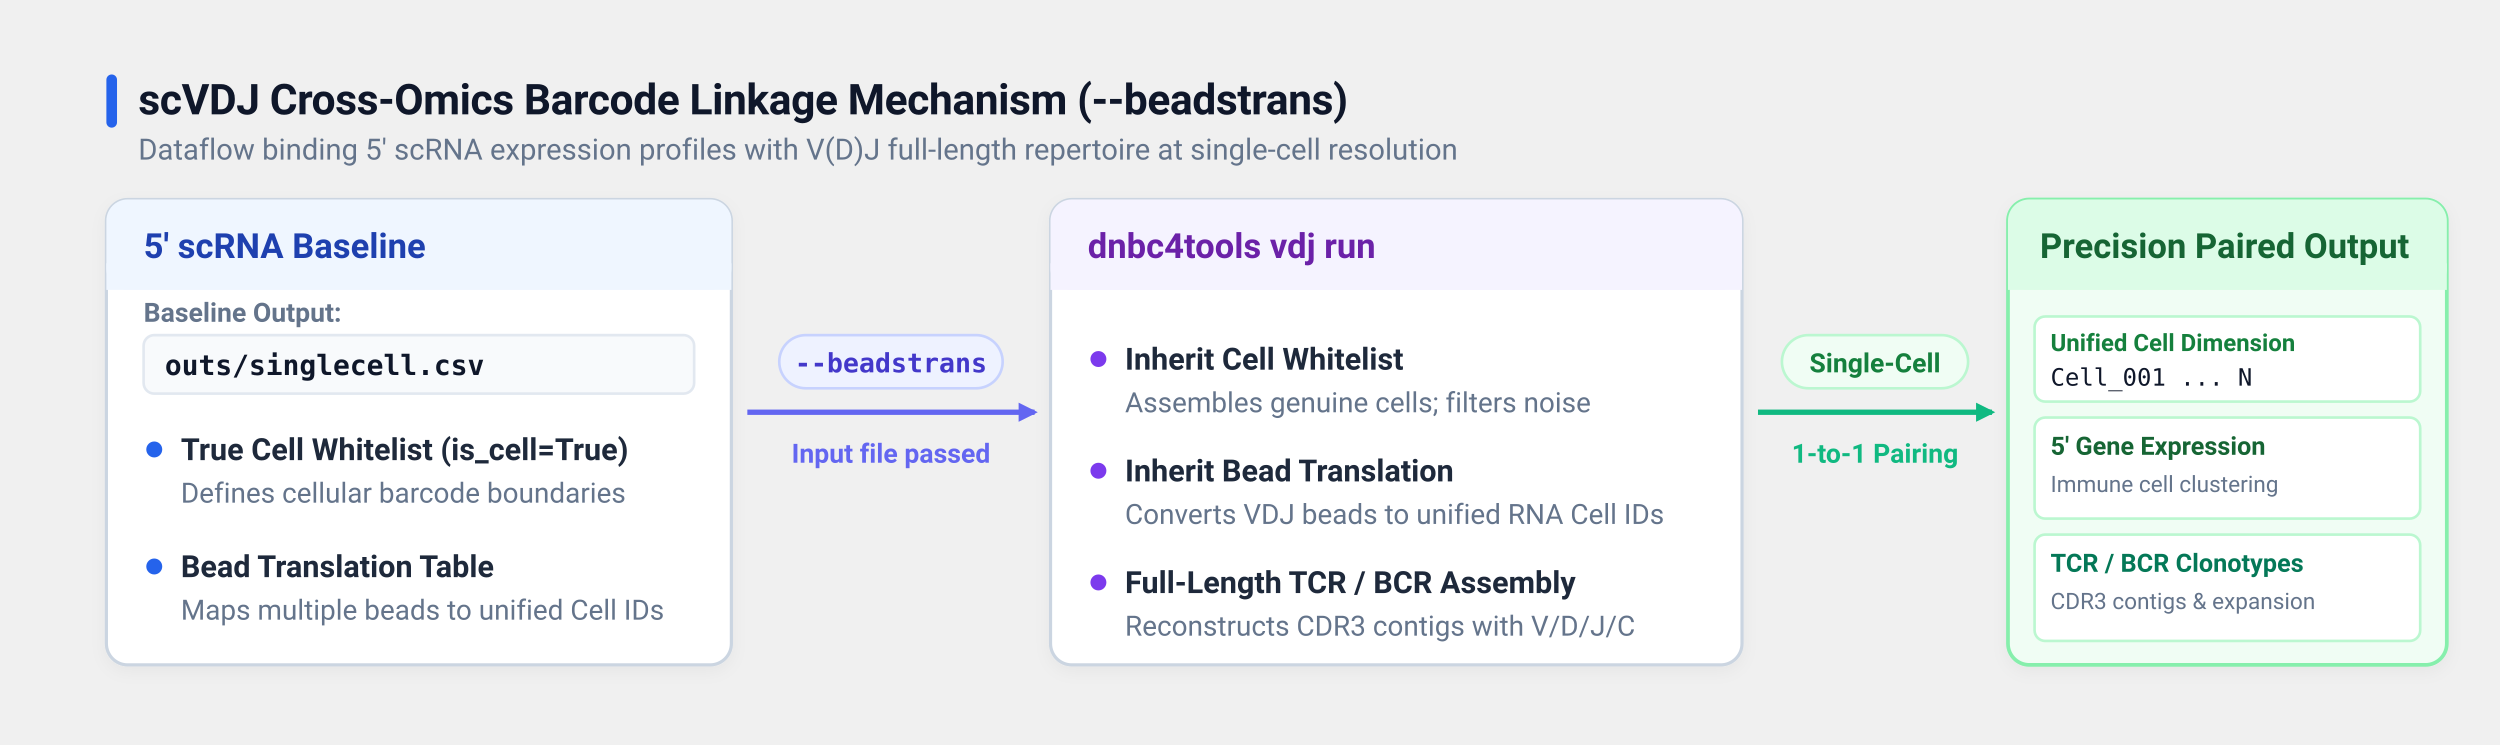
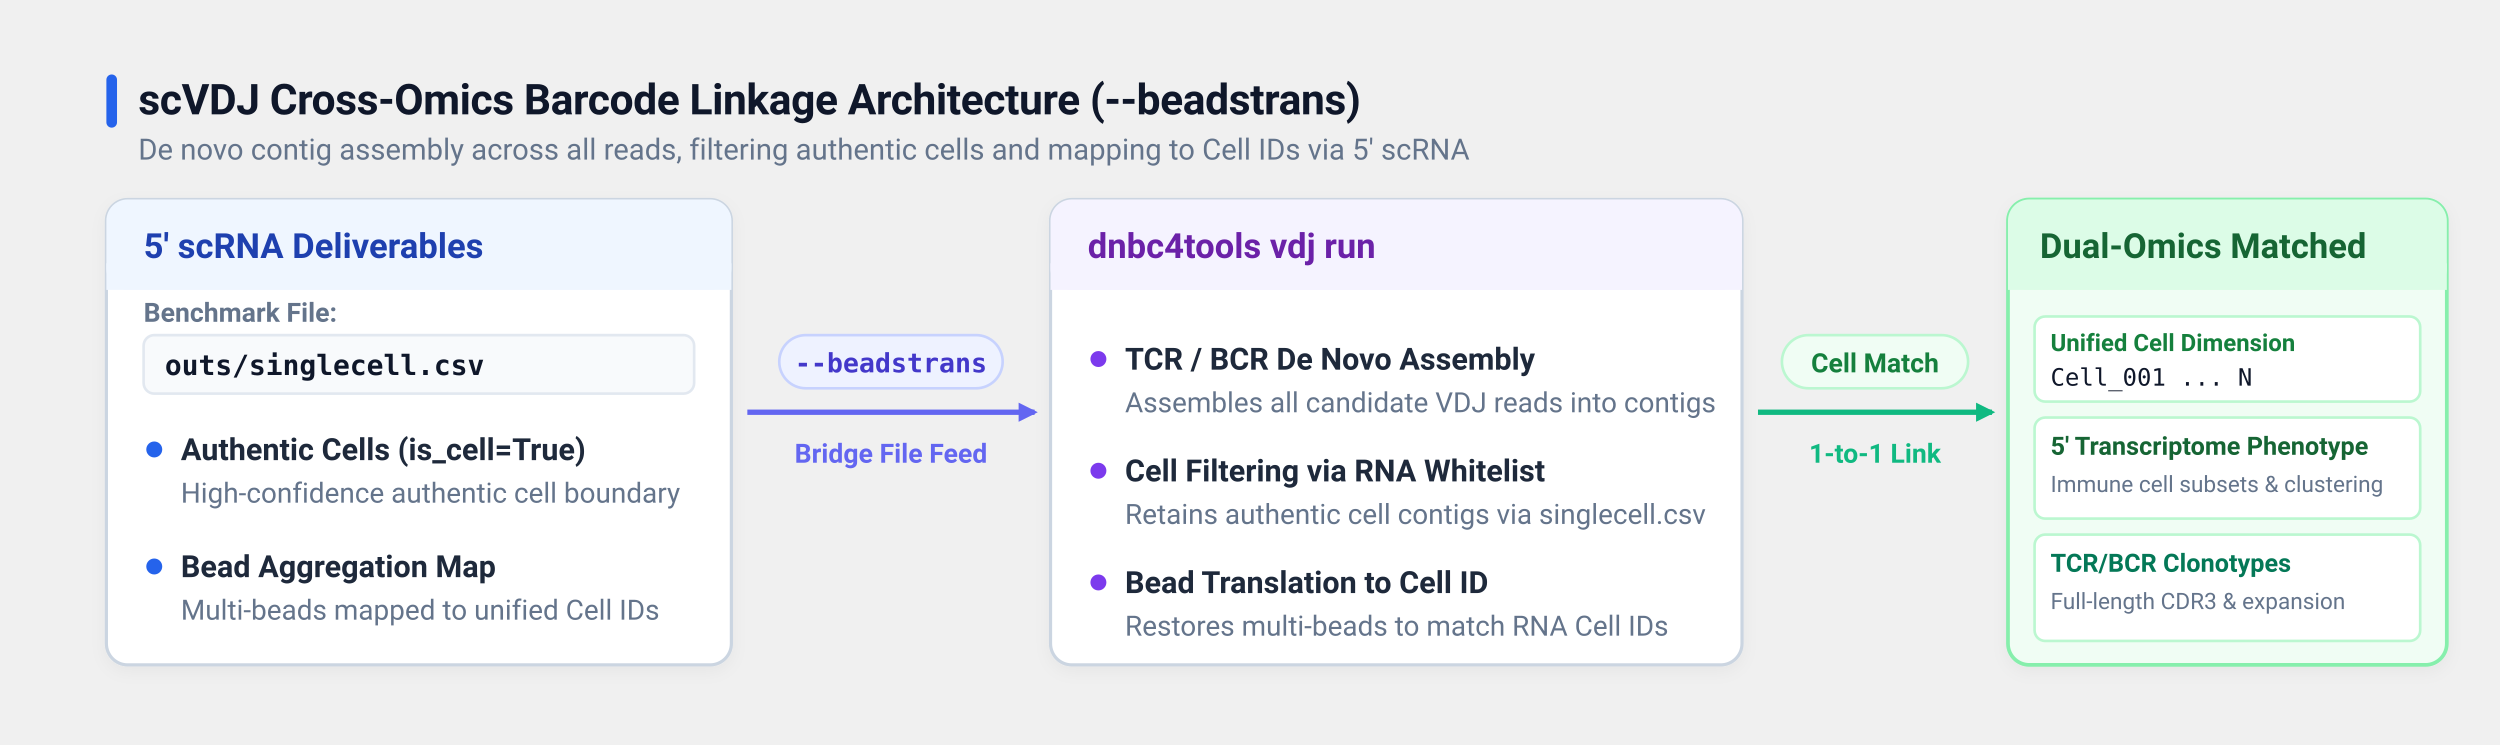
- <svg xmlns="http://www.w3.org/2000/svg" viewBox="0 0 940 280" width="940" height="280" style="background:#ffffff; font-family:-apple-system, BlinkMacSystemFont, 'Segoe UI', Roboto, Helvetica, Arial, sans-serif;">
+ <svg xmlns="http://www.w3.org/2000/svg" viewBox="0 0 940 280" width="940" height="280" style="background:#ffffff; font-family:-apple-system, BlinkMacSystemFont, 'Segoe UI', Roboto, sans-serif;">
  <defs>
-     <filter id="card-shadow" x="-3%" y="-4%" width="106%" height="112%" filterUnits="userSpaceOnUse">
+     <filter id="card-shadow-en" x="-3%" y="-4%" width="106%" height="112%" filterUnits="userSpaceOnUse">
      <feDropShadow dx="0" dy="2" stdDeviation="3" flood-color="#0f172a" flood-opacity="0.04" />
    </filter>
-     <marker id="arrow-indigo" viewBox="0 0 10 10" refX="6" refY="5" markerWidth="6" markerHeight="6" orient="auto">
+     <marker id="arrow-indigo-en" viewBox="0 0 10 10" refX="6" refY="5" markerWidth="6" markerHeight="6" orient="auto">
      <path d="M 1 2 L 7 5 L 1 8 z" fill="#6366f1" />
    </marker>
-     <marker id="arrow-emerald" viewBox="0 0 10 10" refX="6" refY="5" markerWidth="6" markerHeight="6" orient="auto">
+     <marker id="arrow-emerald-en" viewBox="0 0 10 10" refX="6" refY="5" markerWidth="6" markerHeight="6" orient="auto">
      <path d="M 1 2 L 7 5 L 1 8 z" fill="#10b981" />
    </marker>
  </defs>
  <g transform="translate(40, 28)">
    <rect x="0" y="0" width="4" height="20" rx="2" fill="#2563eb" />
-     <text x="12" y="15" font-size="16" font-weight="700" fill="#0f172a" letter-spacing="-0.01em">scVDJ Cross-Omics Barcode Linkage Mechanism (--beadstrans)</text>
-     <text x="12" y="32" font-size="11" fill="#64748b">Dataflow binding 5' scRNA expression profiles with V(D)J full-length repertoire at single-cell resolution</text>
+     <text x="12" y="15" font-size="16" font-weight="700" fill="#0f172a" letter-spacing="-0.01em">scVDJ Cross-Omics Barcode Linkage Architecture (--beadstrans)</text>
+     <text x="12" y="32" font-size="11" fill="#64748b">De novo contig assembly across all reads, filtering authentic cells and mapping to Cell IDs via 5' scRNA</text>
  </g>
  <g transform="translate(40, 75)">
-     <rect x="0" y="0" width="235" height="175" rx="8" fill="#ffffff" stroke="#cbd5e1" stroke-width="1.2" filter="url(#card-shadow)" />
+     <rect x="0" y="0" width="235" height="175" rx="8" fill="#ffffff" stroke="#cbd5e1" stroke-width="1.2" filter="url(#card-shadow-en)" />
    <rect x="0" y="0" width="235" height="34" rx="8" fill="#eff6ff" />
    <rect x="0" y="24" width="235" height="10" fill="#eff6ff" />
-     <text x="14" y="22" font-size="13" font-weight="700" fill="#1e40af">5' scRNA Baseline</text>
+     <text x="14" y="22" font-size="13" font-weight="700" fill="#1e40af">5' scRNA Deliverables</text>
    <g transform="translate(14, 46)">
-       <text x="0" y="0" font-size="10" font-weight="600" fill="#64748b">Baseline Output:</text>
+       <text x="0" y="0" font-size="10" font-weight="600" fill="#64748b">Benchmark File:</text>
      <rect x="0" y="5" width="207" height="22" rx="4" fill="#f8fafc" stroke="#e2e8f0" />
      <text x="8" y="20" font-size="10.5" font-family="ui-monospace, monospace" font-weight="600" fill="#0f172a">outs/singlecell.csv</text>
      <circle cx="4" cy="48" r="3" fill="#2563eb" />
-       <text x="14" y="52" font-size="11.5" font-weight="600" fill="#1e293b">True Cell Whitelist (is_cell=True)</text>
-       <text x="14" y="68" font-size="10.5" fill="#64748b">Defines cellular barcode boundaries</text>
+       <text x="14" y="52" font-size="11.5" font-weight="600" fill="#1e293b">Authentic Cells (is_cell=True)</text>
+       <text x="14" y="68" font-size="10.5" fill="#64748b">High-confidence authentic cell boundary</text>
      <circle cx="4" cy="92" r="3" fill="#2563eb" />
-       <text x="14" y="96" font-size="11.5" font-weight="600" fill="#1e293b">Bead Translation Table</text>
-       <text x="14" y="112" font-size="10.5" fill="#64748b">Maps multiple beads to unified Cell IDs</text>
+       <text x="14" y="96" font-size="11.5" font-weight="600" fill="#1e293b">Bead Aggregation Map</text>
+       <text x="14" y="112" font-size="10.5" fill="#64748b">Multi-beads mapped to unified Cell IDs</text>
    </g>
  </g>
  <g transform="translate(275, 150)">
    <rect x="18" y="-24" width="84" height="20" rx="10" fill="#eef2ff" stroke="#c7d2fe" stroke-width="1" />
    <text x="60" y="-10" font-size="10" font-family="ui-monospace, monospace" font-weight="700" fill="#4338ca" text-anchor="middle">--beadstrans</text>
-     <line x1="6" y1="5" x2="114" y2="5" stroke="#6366f1" stroke-width="2" marker-end="url(#arrow-indigo)" />
-     <text x="60" y="24" font-size="10" font-weight="600" fill="#6366f1" text-anchor="middle">Input file passed</text>
+     <line x1="6" y1="5" x2="114" y2="5" stroke="#6366f1" stroke-width="2" marker-end="url(#arrow-indigo-en)" />
+     <text x="60" y="24" font-size="10" font-weight="600" fill="#6366f1" text-anchor="middle">Bridge File Feed</text>
  </g>
  <g transform="translate(395, 75)">
-     <rect x="0" y="0" width="260" height="175" rx="8" fill="#ffffff" stroke="#cbd5e1" stroke-width="1.2" filter="url(#card-shadow)" />
+     <rect x="0" y="0" width="260" height="175" rx="8" fill="#ffffff" stroke="#cbd5e1" stroke-width="1.2" filter="url(#card-shadow-en)" />
    <rect x="0" y="0" width="260" height="34" rx="8" fill="#f5f3ff" />
    <rect x="0" y="24" width="260" height="10" fill="#f5f3ff" />
    <text x="14" y="22" font-size="13" font-weight="700" fill="#6b21a8">dnbc4tools vdj run</text>
    <g transform="translate(14, 46)">
      <circle cx="4" cy="14" r="3" fill="#7c3aed" />
-       <text x="14" y="18" font-size="11.5" font-weight="600" fill="#1e293b">Inherit Cell Whitelist</text>
-       <text x="14" y="34" font-size="10.5" fill="#64748b">Assembles genuine cells; filters noise</text>
+       <text x="14" y="18" font-size="11.5" font-weight="600" fill="#1e293b">TCR / BCR De Novo Assembly</text>
+       <text x="14" y="34" font-size="10.5" fill="#64748b">Assembles all candidate VDJ reads into contigs</text>
      <circle cx="4" cy="56" r="3" fill="#7c3aed" />
-       <text x="14" y="60" font-size="11.5" font-weight="600" fill="#1e293b">Inherit Bead Translation</text>
-       <text x="14" y="76" font-size="10.5" fill="#64748b">Converts VDJ beads to unified RNA Cell IDs</text>
+       <text x="14" y="60" font-size="11.5" font-weight="600" fill="#1e293b">Cell Filtering via RNA Whitelist</text>
+       <text x="14" y="76" font-size="10.5" fill="#64748b">Retains authentic cell contigs via singlecell.csv</text>
      <circle cx="4" cy="98" r="3" fill="#7c3aed" />
-       <text x="14" y="102" font-size="11.5" font-weight="600" fill="#1e293b">Full-Length TCR / BCR Assembly</text>
-       <text x="14" y="118" font-size="10.5" fill="#64748b">Reconstructs CDR3 contigs with V/D/J/C</text>
+       <text x="14" y="102" font-size="11.5" font-weight="600" fill="#1e293b">Bead Translation to Cell ID</text>
+       <text x="14" y="118" font-size="10.5" fill="#64748b">Restores multi-beads to match RNA Cell IDs</text>
    </g>
  </g>
  <g transform="translate(655, 150)">
    <rect x="15" y="-24" width="70" height="20" rx="10" fill="#f0fdf4" stroke="#bbf7d0" stroke-width="1" />
-     <text x="50" y="-10" font-size="10" font-weight="700" fill="#15803d" text-anchor="middle">Single-Cell</text>
-     <line x1="6" y1="5" x2="94" y2="5" stroke="#10b981" stroke-width="2" marker-end="url(#arrow-emerald)" />
-     <text x="50" y="24" font-size="10" font-weight="600" fill="#10b981" text-anchor="middle">1-to-1 Pairing</text>
+     <text x="50" y="-10" font-size="10" font-weight="700" fill="#15803d" text-anchor="middle">Cell Match</text>
+     <line x1="6" y1="5" x2="94" y2="5" stroke="#10b981" stroke-width="2" marker-end="url(#arrow-emerald-en)" />
+     <text x="50" y="24" font-size="10" font-weight="600" fill="#10b981" text-anchor="middle">1-to-1 Link</text>
  </g>
  <g transform="translate(755, 75)">
-     <rect x="0" y="0" width="165" height="175" rx="8" fill="#f0fdf4" stroke="#86efac" stroke-width="1.4" filter="url(#card-shadow)" />
+     <rect x="0" y="0" width="165" height="175" rx="8" fill="#f0fdf4" stroke="#86efac" stroke-width="1.4" filter="url(#card-shadow-en)" />
    <rect x="0" y="0" width="165" height="34" rx="8" fill="#dcfce7" />
    <rect x="0" y="24" width="165" height="10" fill="#dcfce7" />
-     <text x="12" y="22" font-size="13" font-weight="700" fill="#166534">Precision Paired Output</text>
+     <text x="12" y="22" font-size="13" font-weight="700" fill="#166534">Dual-Omics Matched</text>
    <g transform="translate(10, 44)">
      <rect x="0" y="0" width="145" height="32" rx="4" fill="#ffffff" stroke="#bbf7d0" />
      <text x="6" y="13" font-size="9" font-weight="700" fill="#15803d">Unified Cell Dimension</text>
      <text x="6" y="26" font-size="9" font-family="ui-monospace, monospace" fill="#0f172a">Cell_001 ... N</text>
      <rect x="0" y="38" width="145" height="38" rx="4" fill="#ffffff" stroke="#bbf7d0" />
-       <text x="6" y="52" font-size="9.5" font-weight="600" fill="#166534">5' Gene Expression</text>
-       <text x="6" y="66" font-size="8.5" fill="#64748b">Immune cell clustering</text>
+       <text x="6" y="52" font-size="9.5" font-weight="600" fill="#166534">5' Transcriptome Phenotype</text>
+       <text x="6" y="66" font-size="8.5" fill="#64748b">Immune cell subsets &amp; clustering</text>
      <rect x="0" y="82" width="145" height="40" rx="4" fill="#ffffff" stroke="#bbf7d0" />
-       <text x="6" y="96" font-size="9.5" font-weight="700" fill="#047857">TCR / BCR Clonotypes</text>
-       <text x="6" y="110" font-size="8.5" fill="#64748b">CDR3 contigs &amp; expansion</text>
+       <text x="6" y="96" font-size="9.5" font-weight="700" fill="#047857">TCR/BCR Clonotypes</text>
+       <text x="6" y="110" font-size="8.5" fill="#64748b">Full-length CDR3 &amp; expansion</text>
    </g>
  </g>
</svg>
